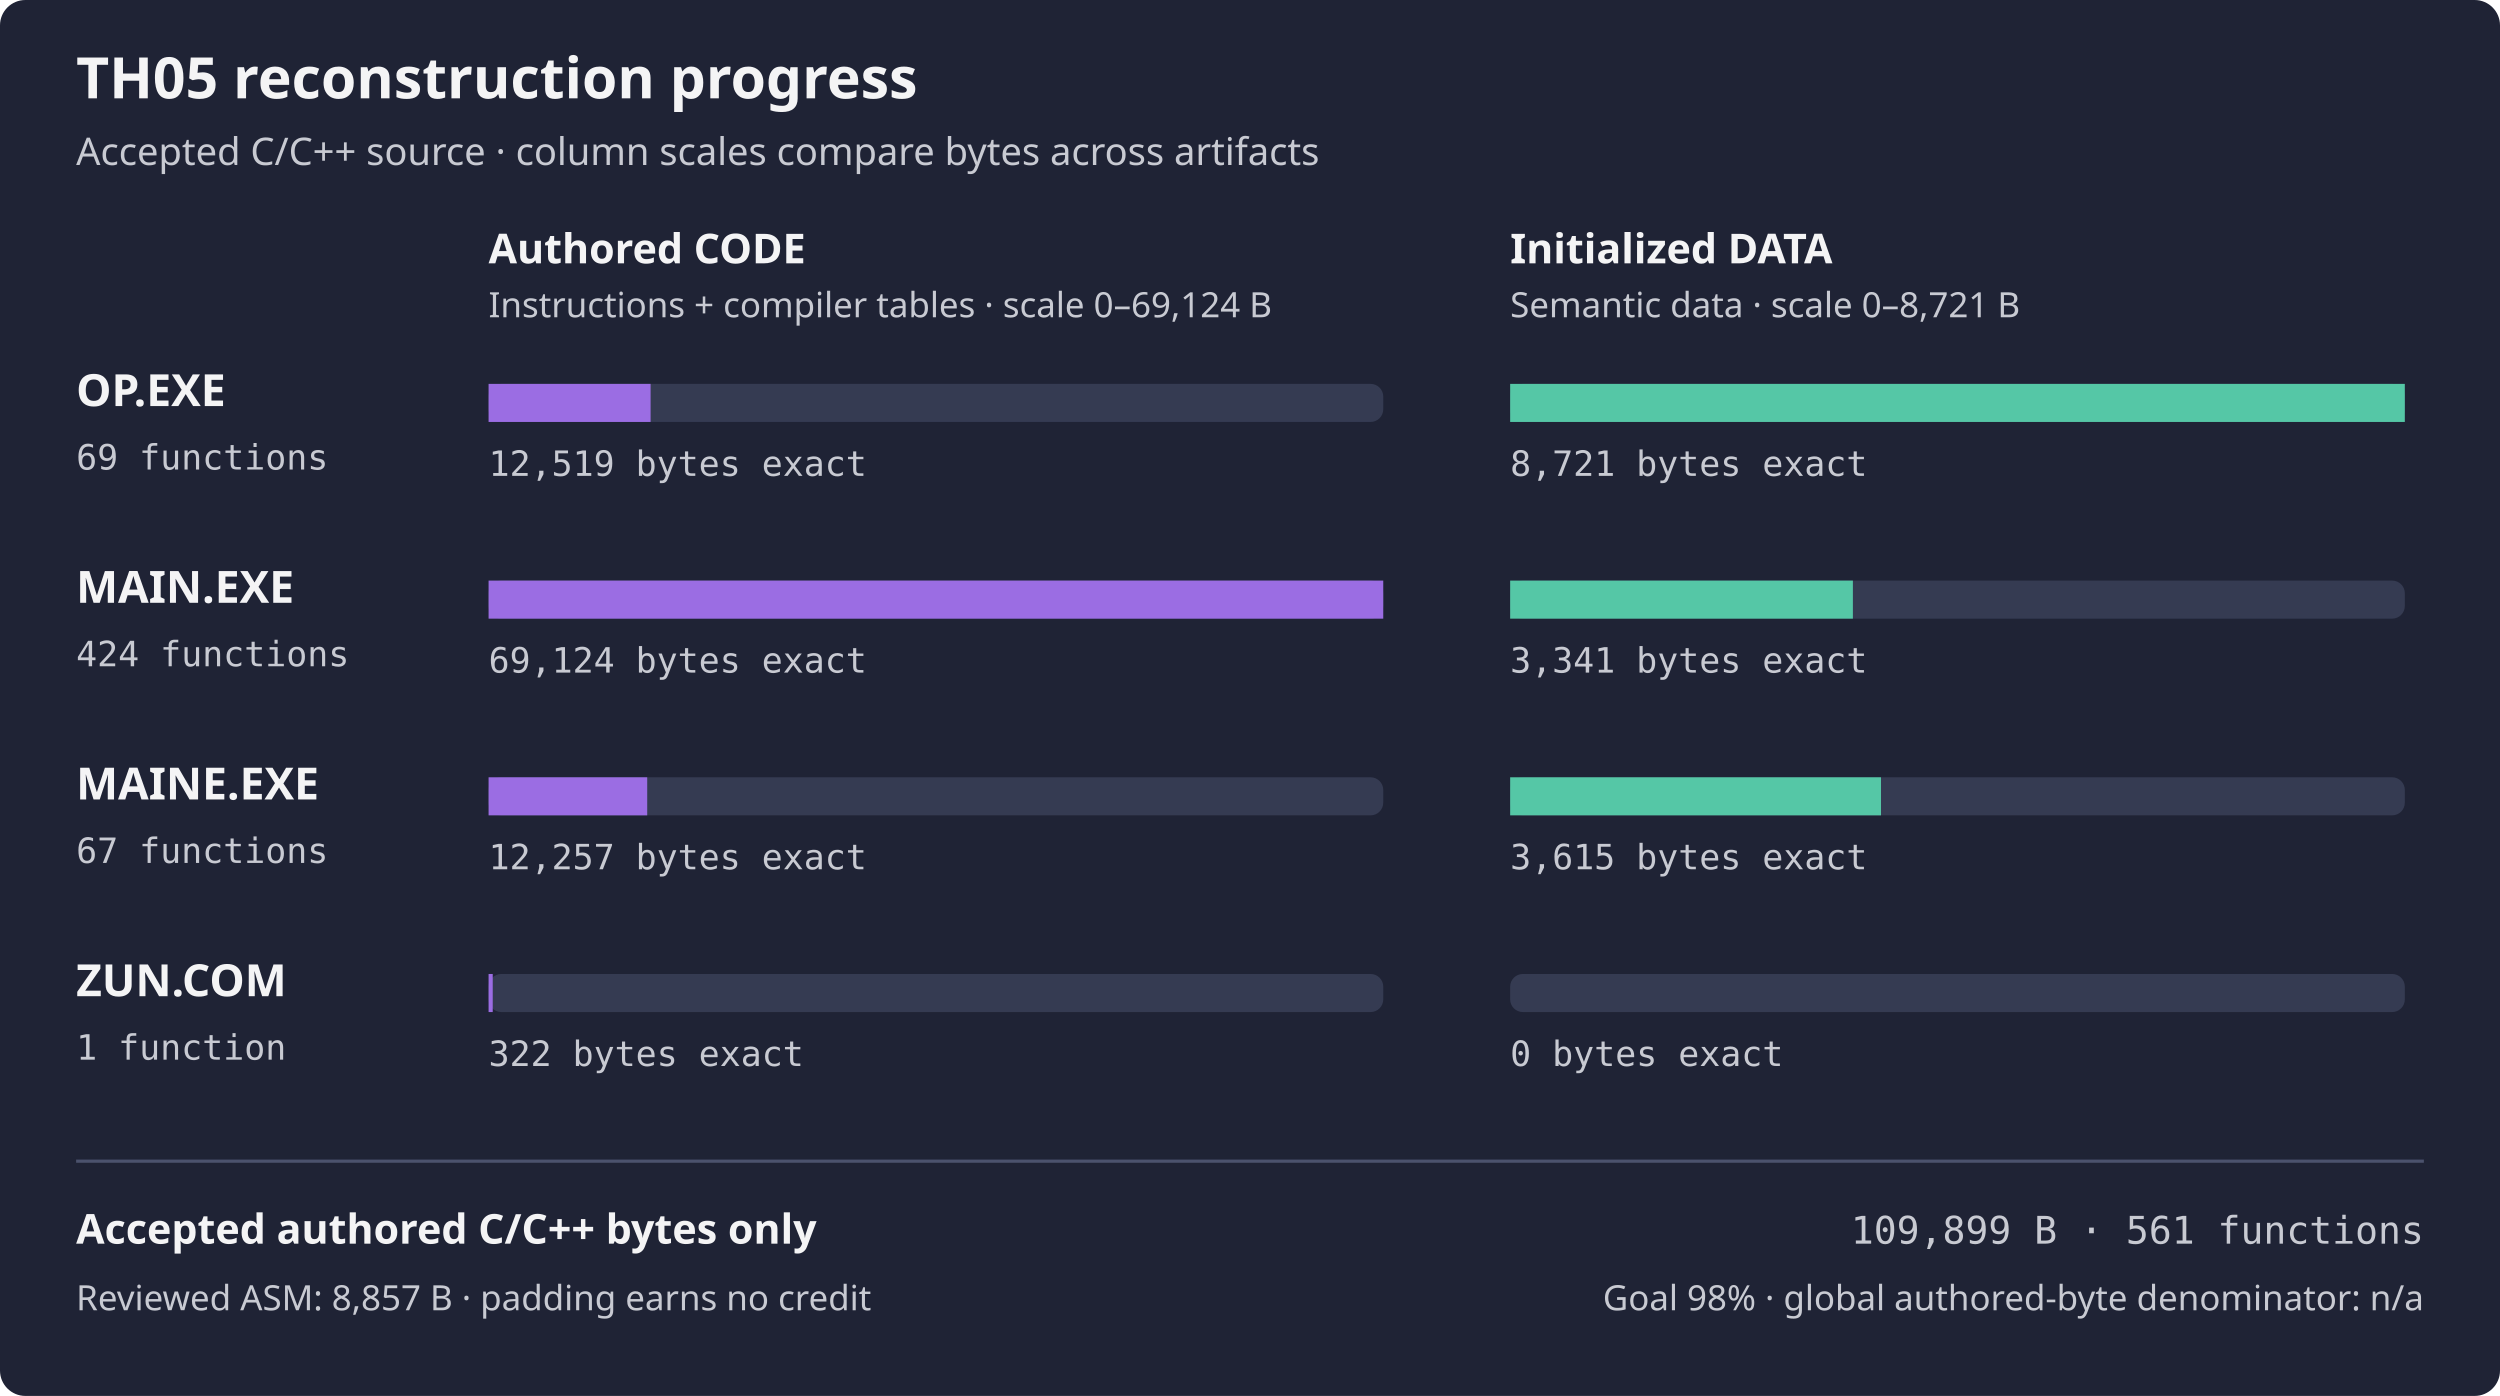
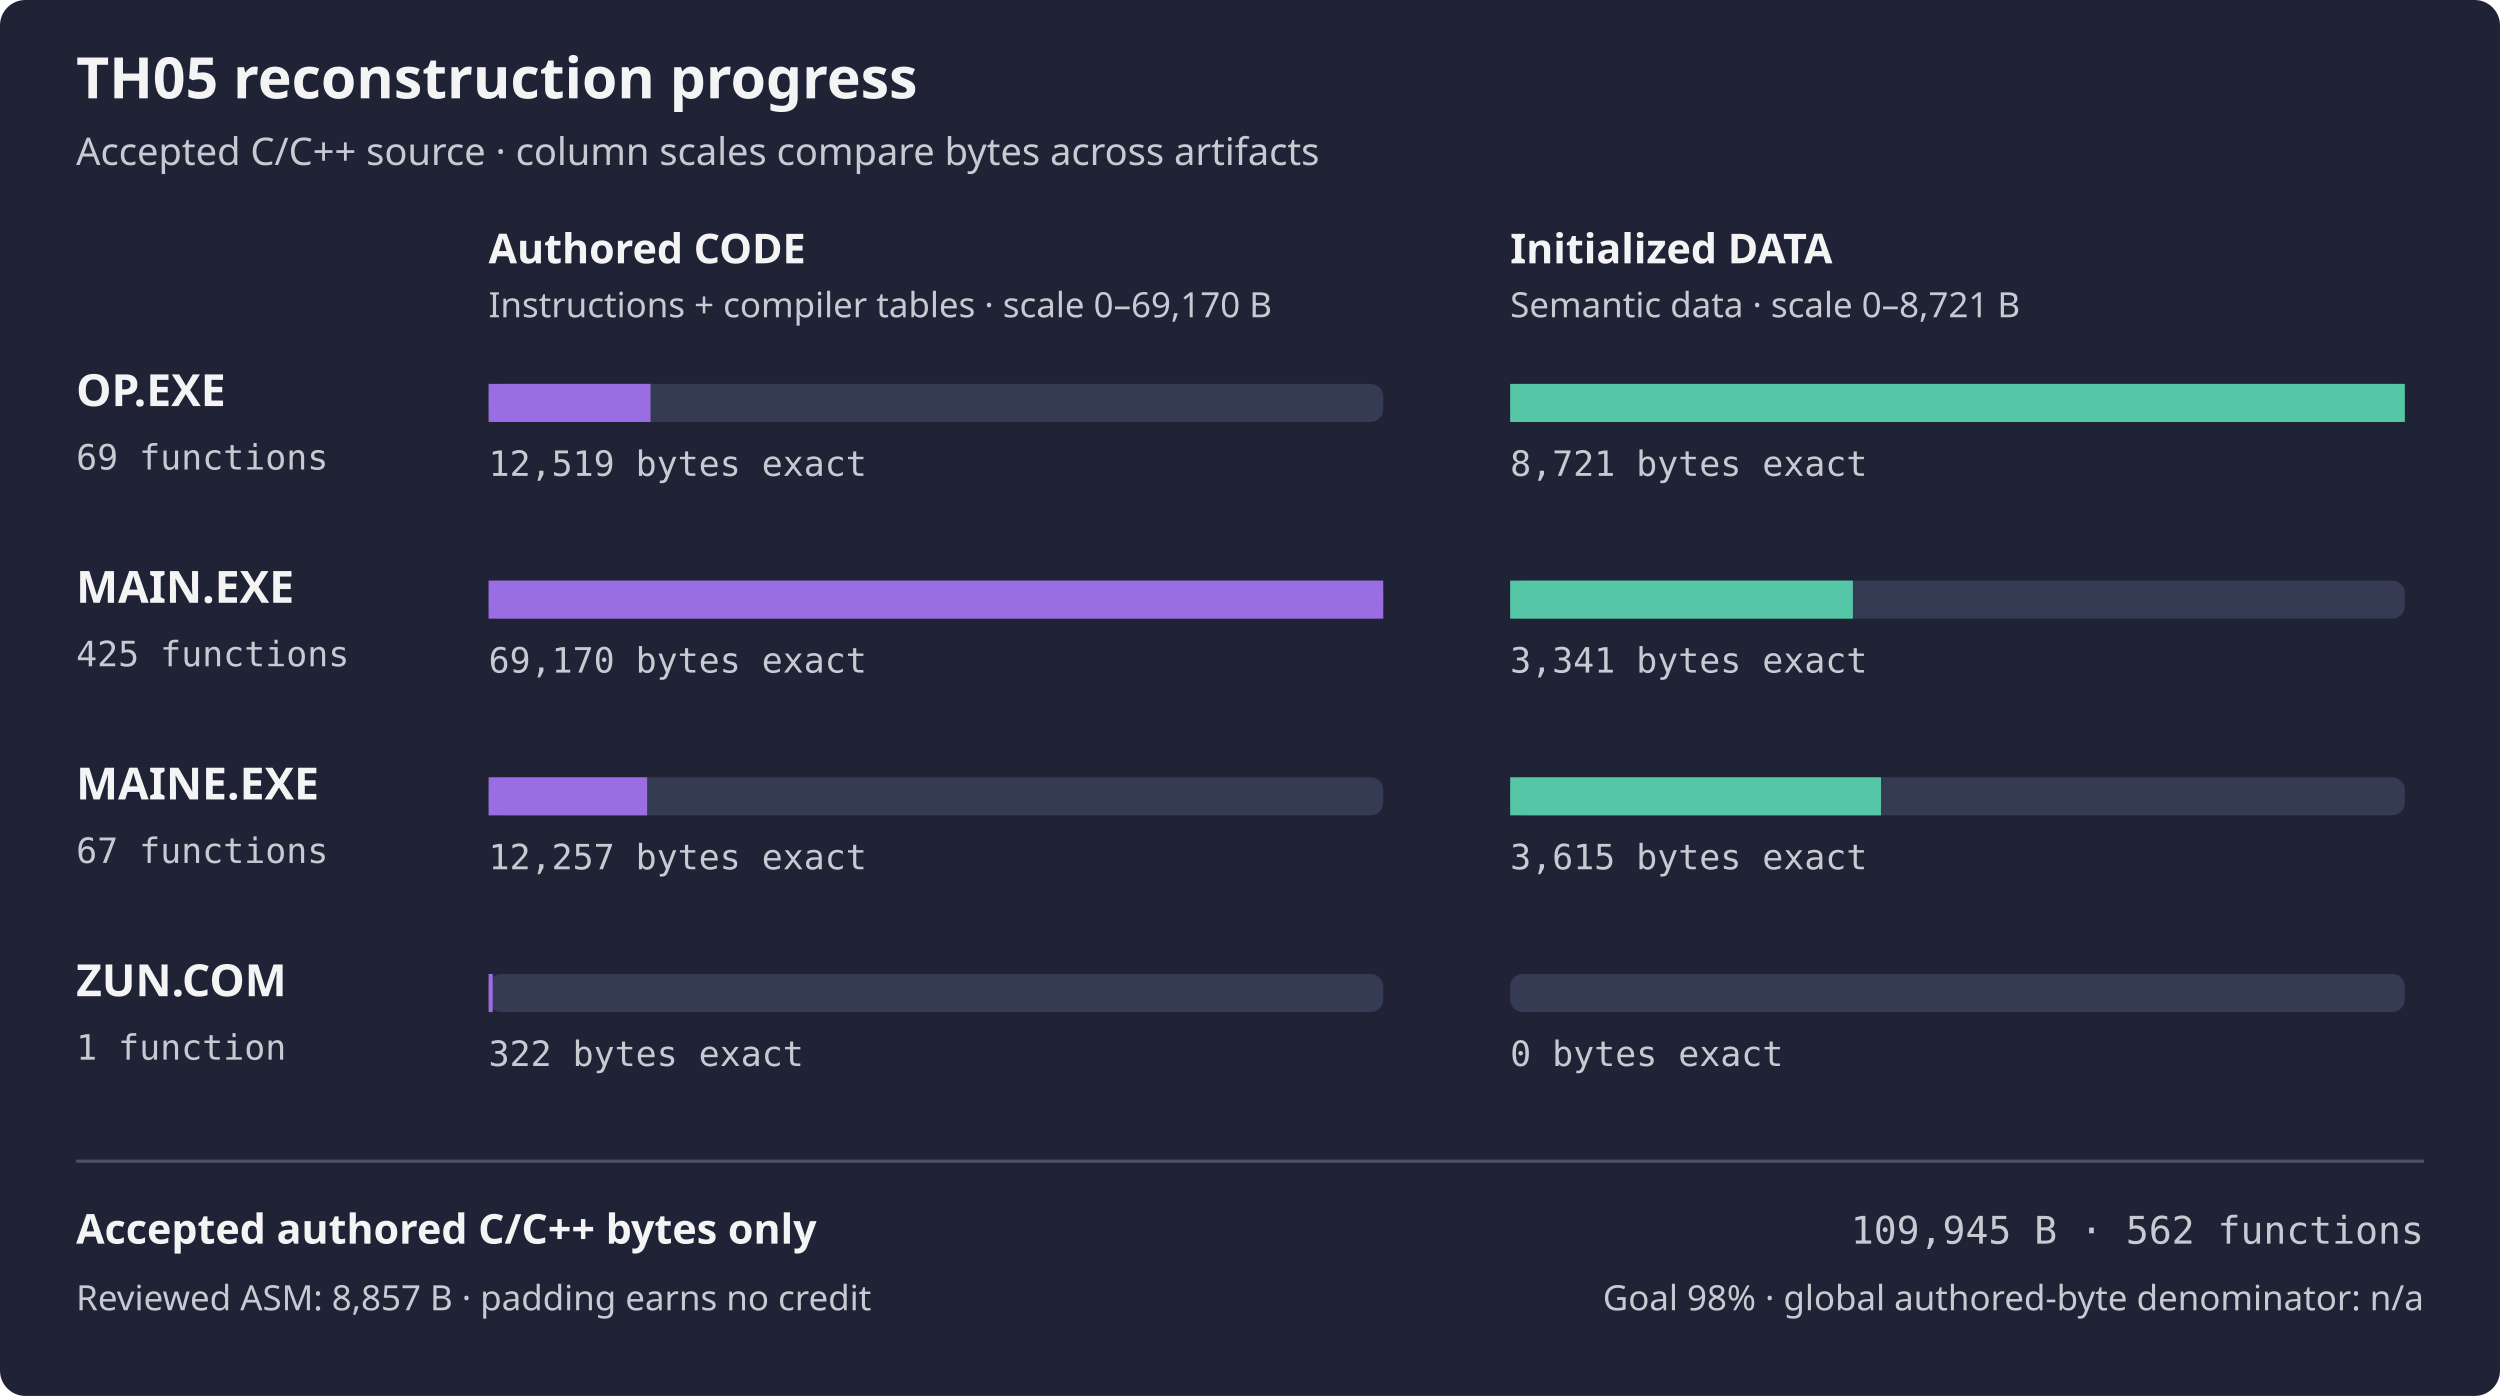
<svg xmlns="http://www.w3.org/2000/svg" width="788" height="440" viewBox="0 0 788 440" role="img" aria-labelledby="title desc">
  <rect width="788" height="440" rx="8" fill="#1f2335" />
  <text x="24" y="31" fill="#f4f4f5" font-family="sans-serif" font-size="18" font-weight="600">TH05 reconstruction progress</text>
  <text x="24" y="52" fill="#c8cad2" font-family="sans-serif" font-size="12">Accepted C/C++ source · column scales compare bytes across artifacts</text>
  <text x="154" y="83" fill="#f4f4f5" font-family="sans-serif" font-size="13" font-weight="600">Authored CODE</text>
  <text x="476" y="83" fill="#f4f4f5" font-family="sans-serif" font-size="13" font-weight="600">Initialized DATA</text>
-   <text x="154" y="100" fill="#c8cad2" font-family="sans-serif" font-size="11">Instructions + compiler tables · scale 0–69,124 B</text>
+   <text x="154" y="100" fill="#c8cad2" font-family="sans-serif" font-size="11">Instructions + compiler tables · scale 0–69,170 B</text>
  <text x="476" y="100" fill="#c8cad2" font-family="sans-serif" font-size="11">Semantic data · scale 0–8,721 B</text>
  <text x="24" y="128" fill="#f4f4f5" font-family="sans-serif" font-size="14" font-weight="600">OP.EXE</text>
  <text x="24" y="148" fill="#c8cad2" font-family="monospace" font-size="11">69 functions</text>
  <rect x="154" y="121" width="282" height="12" rx="4" fill="#353b52" />
-   <rect x="154" y="121" width="51.07" height="12" fill="#9b6de3" />
+   <rect x="154" y="121" width="51.04" height="12" fill="#9b6de3" />
  <rect x="476" y="121" width="282" height="12" rx="4" fill="#353b52" />
  <rect x="476" y="121" width="282.00" height="12" fill="#55c7a6" />
  <text x="154" y="150" fill="#c8cad2" font-family="monospace" font-size="11">12,519 bytes exact</text>
  <text x="476" y="150" fill="#c8cad2" font-family="monospace" font-size="11">8,721 bytes exact</text>
  <text x="24" y="190" fill="#f4f4f5" font-family="sans-serif" font-size="14" font-weight="600">MAIN.EXE</text>
-   <text x="24" y="210" fill="#c8cad2" font-family="monospace" font-size="11">424 functions</text>
+   <text x="24" y="210" fill="#c8cad2" font-family="monospace" font-size="11">425 functions</text>
  <rect x="154" y="183" width="282" height="12" rx="4" fill="#353b52" />
  <rect x="154" y="183" width="282.00" height="12" fill="#9b6de3" />
  <rect x="476" y="183" width="282" height="12" rx="4" fill="#353b52" />
  <rect x="476" y="183" width="108.03" height="12" fill="#55c7a6" />
-   <text x="154" y="212" fill="#c8cad2" font-family="monospace" font-size="11">69,124 bytes exact</text>
+   <text x="154" y="212" fill="#c8cad2" font-family="monospace" font-size="11">69,170 bytes exact</text>
  <text x="476" y="212" fill="#c8cad2" font-family="monospace" font-size="11">3,341 bytes exact</text>
  <text x="24" y="252" fill="#f4f4f5" font-family="sans-serif" font-size="14" font-weight="600">MAINE.EXE</text>
  <text x="24" y="272" fill="#c8cad2" font-family="monospace" font-size="11">67 functions</text>
  <rect x="154" y="245" width="282" height="12" rx="4" fill="#353b52" />
-   <rect x="154" y="245" width="50.00" height="12" fill="#9b6de3" />
+   <rect x="154" y="245" width="49.97" height="12" fill="#9b6de3" />
  <rect x="476" y="245" width="282" height="12" rx="4" fill="#353b52" />
  <rect x="476" y="245" width="116.89" height="12" fill="#55c7a6" />
  <text x="154" y="274" fill="#c8cad2" font-family="monospace" font-size="11">12,257 bytes exact</text>
  <text x="476" y="274" fill="#c8cad2" font-family="monospace" font-size="11">3,615 bytes exact</text>
  <text x="24" y="314" fill="#f4f4f5" font-family="sans-serif" font-size="14" font-weight="600">ZUN.COM</text>
  <text x="24" y="334" fill="#c8cad2" font-family="monospace" font-size="11">1 function</text>
  <rect x="154" y="307" width="282" height="12" rx="4" fill="#353b52" />
  <rect x="154" y="307" width="1.31" height="12" fill="#9b6de3" />
  <rect x="476" y="307" width="282" height="12" rx="4" fill="#353b52" />
  <rect x="476" y="307" width="0.00" height="12" fill="#55c7a6" />
  <text x="154" y="336" fill="#c8cad2" font-family="monospace" font-size="11">322 bytes exact</text>
  <text x="476" y="336" fill="#c8cad2" font-family="monospace" font-size="11">0 bytes exact</text>
  <path d="M24 366 H764" stroke="#4b526d" />
  <text x="24" y="392" fill="#f4f4f5" font-family="sans-serif" font-size="13" font-weight="600">Accepted authored C/C++ bytes only</text>
-   <text x="764" y="392" fill="#c8cad2" font-family="monospace" text-anchor="end" font-size="12">109,899 B · 561 functions</text>
+   <text x="764" y="392" fill="#c8cad2" font-family="monospace" text-anchor="end" font-size="12">109,945 B · 562 functions</text>
  <text x="24" y="413" fill="#c8cad2" font-family="sans-serif" font-size="11">Reviewed ASM: 8,857 B · padding earns no credit</text>
  <text x="764" y="413" fill="#c8cad2" font-family="sans-serif" text-anchor="end" font-size="11">Goal 98% · global authored-byte denominator: n/a</text>
</svg>
